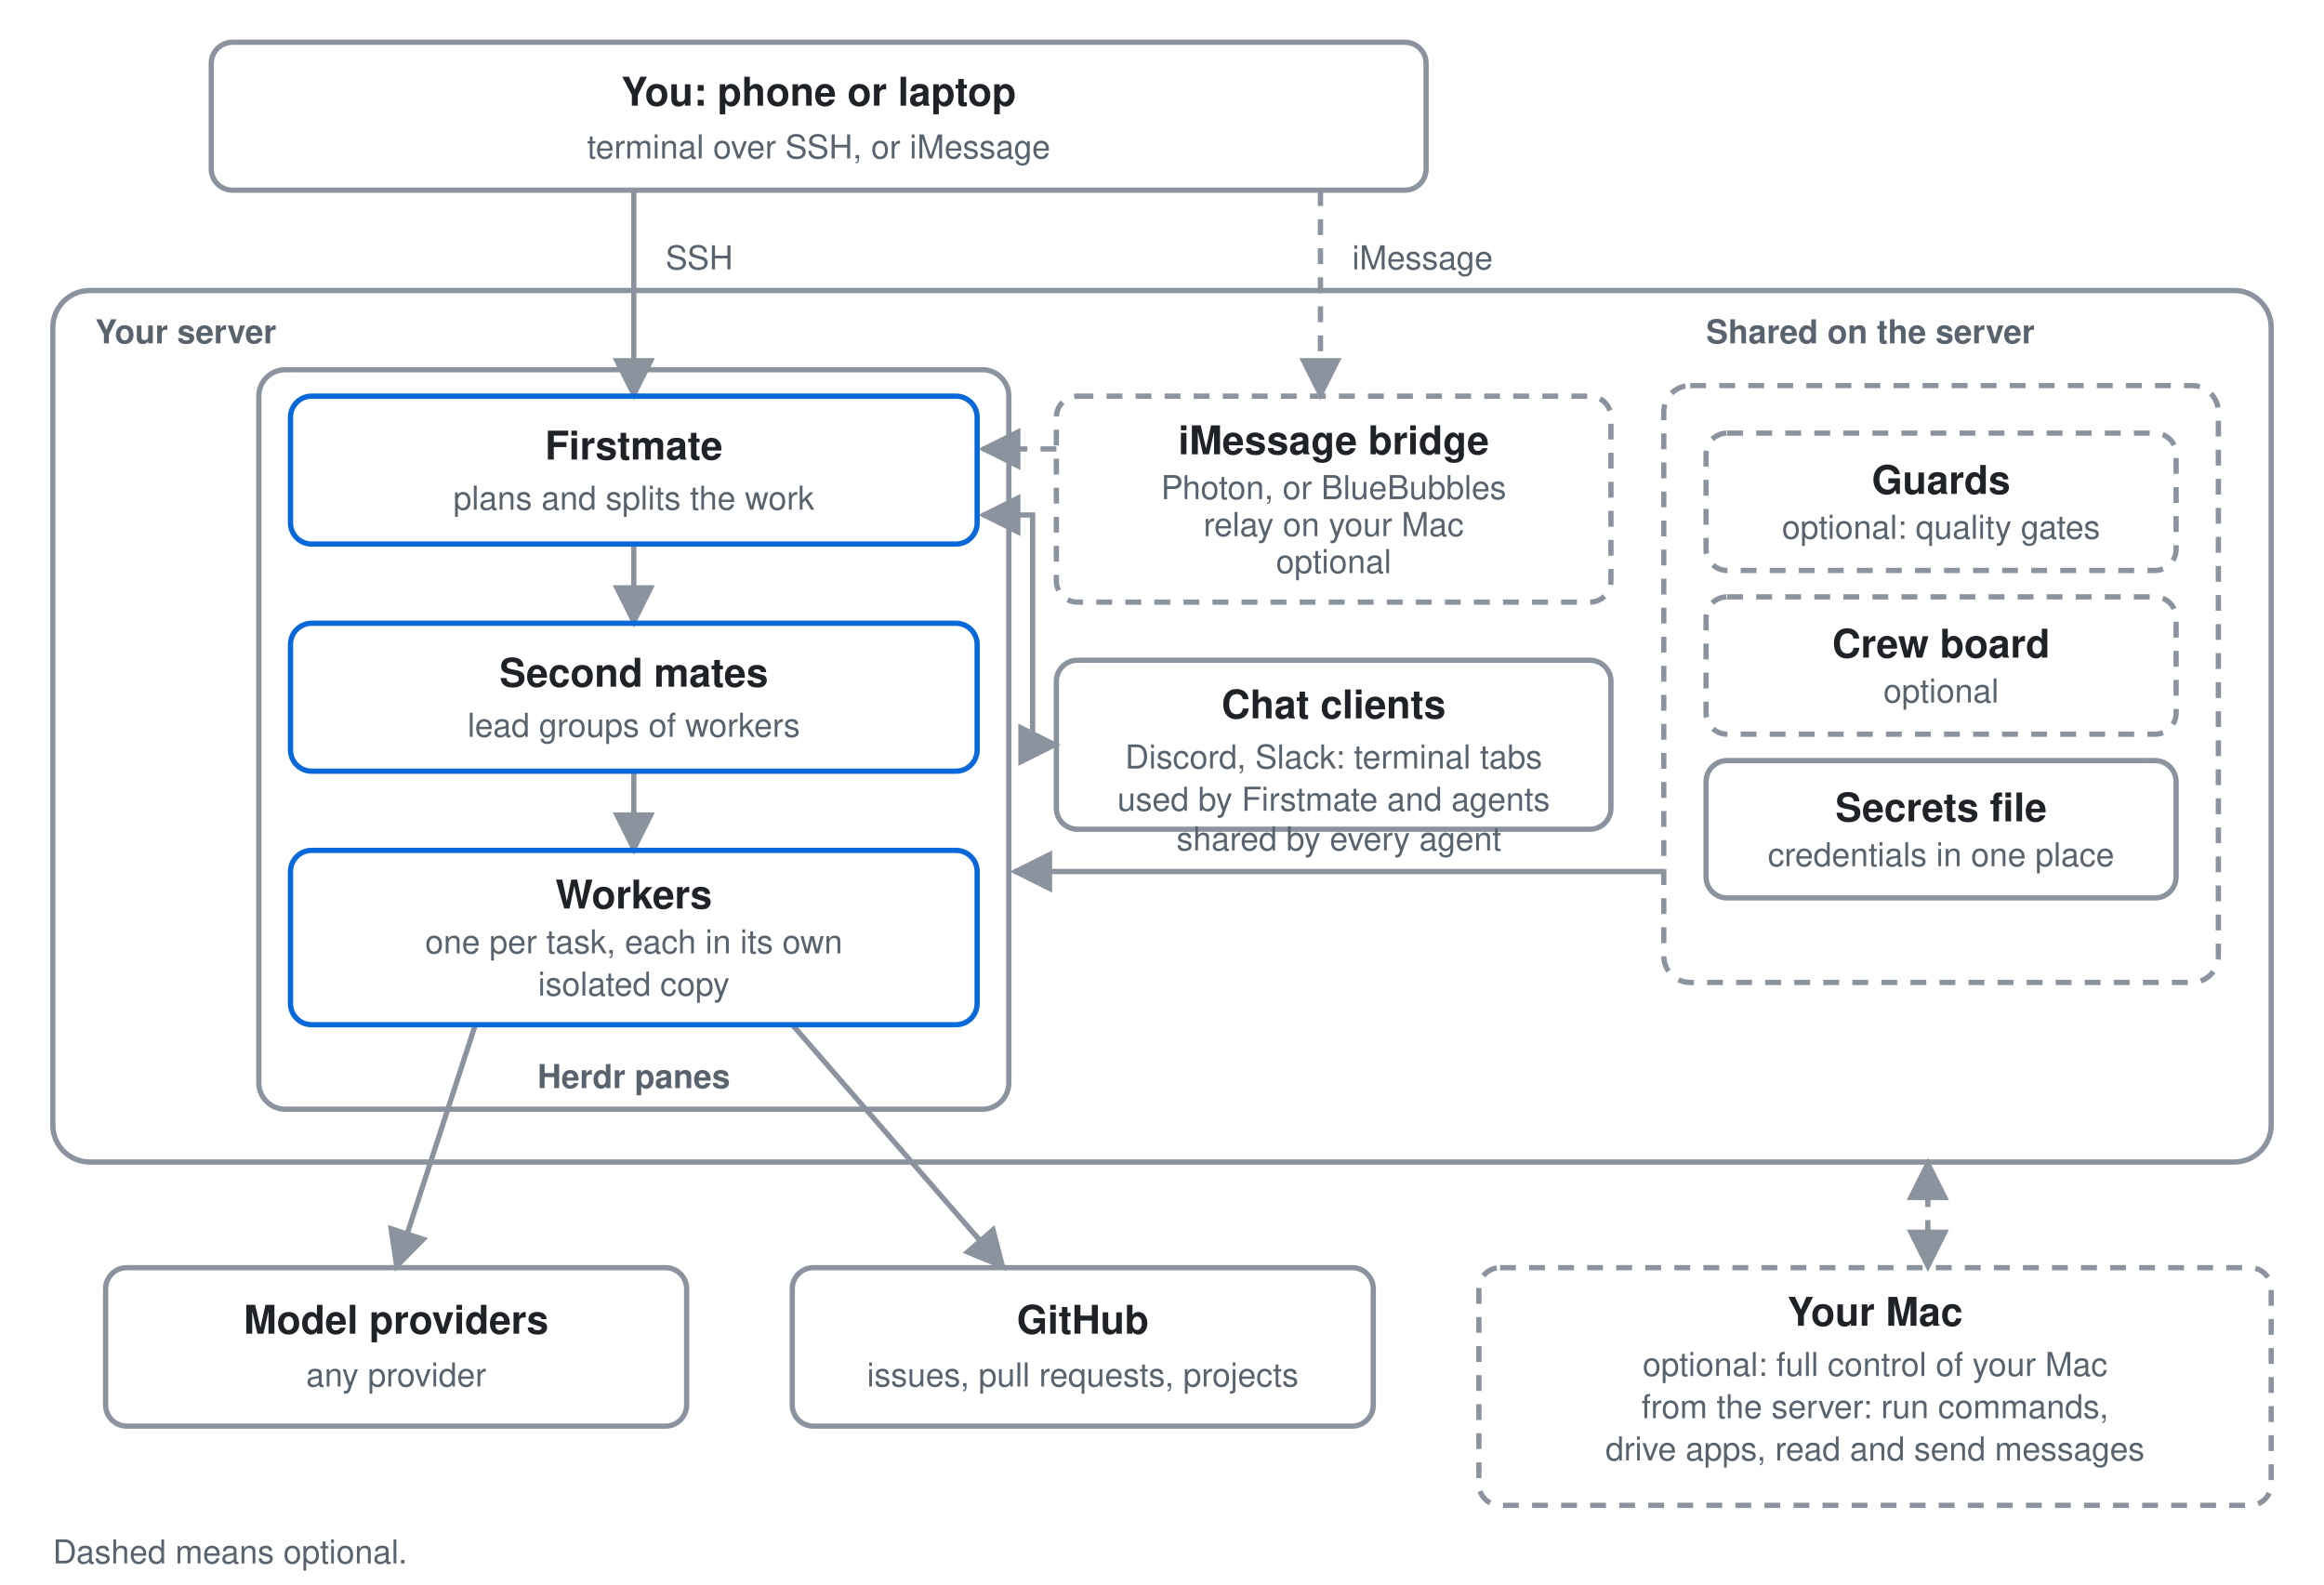
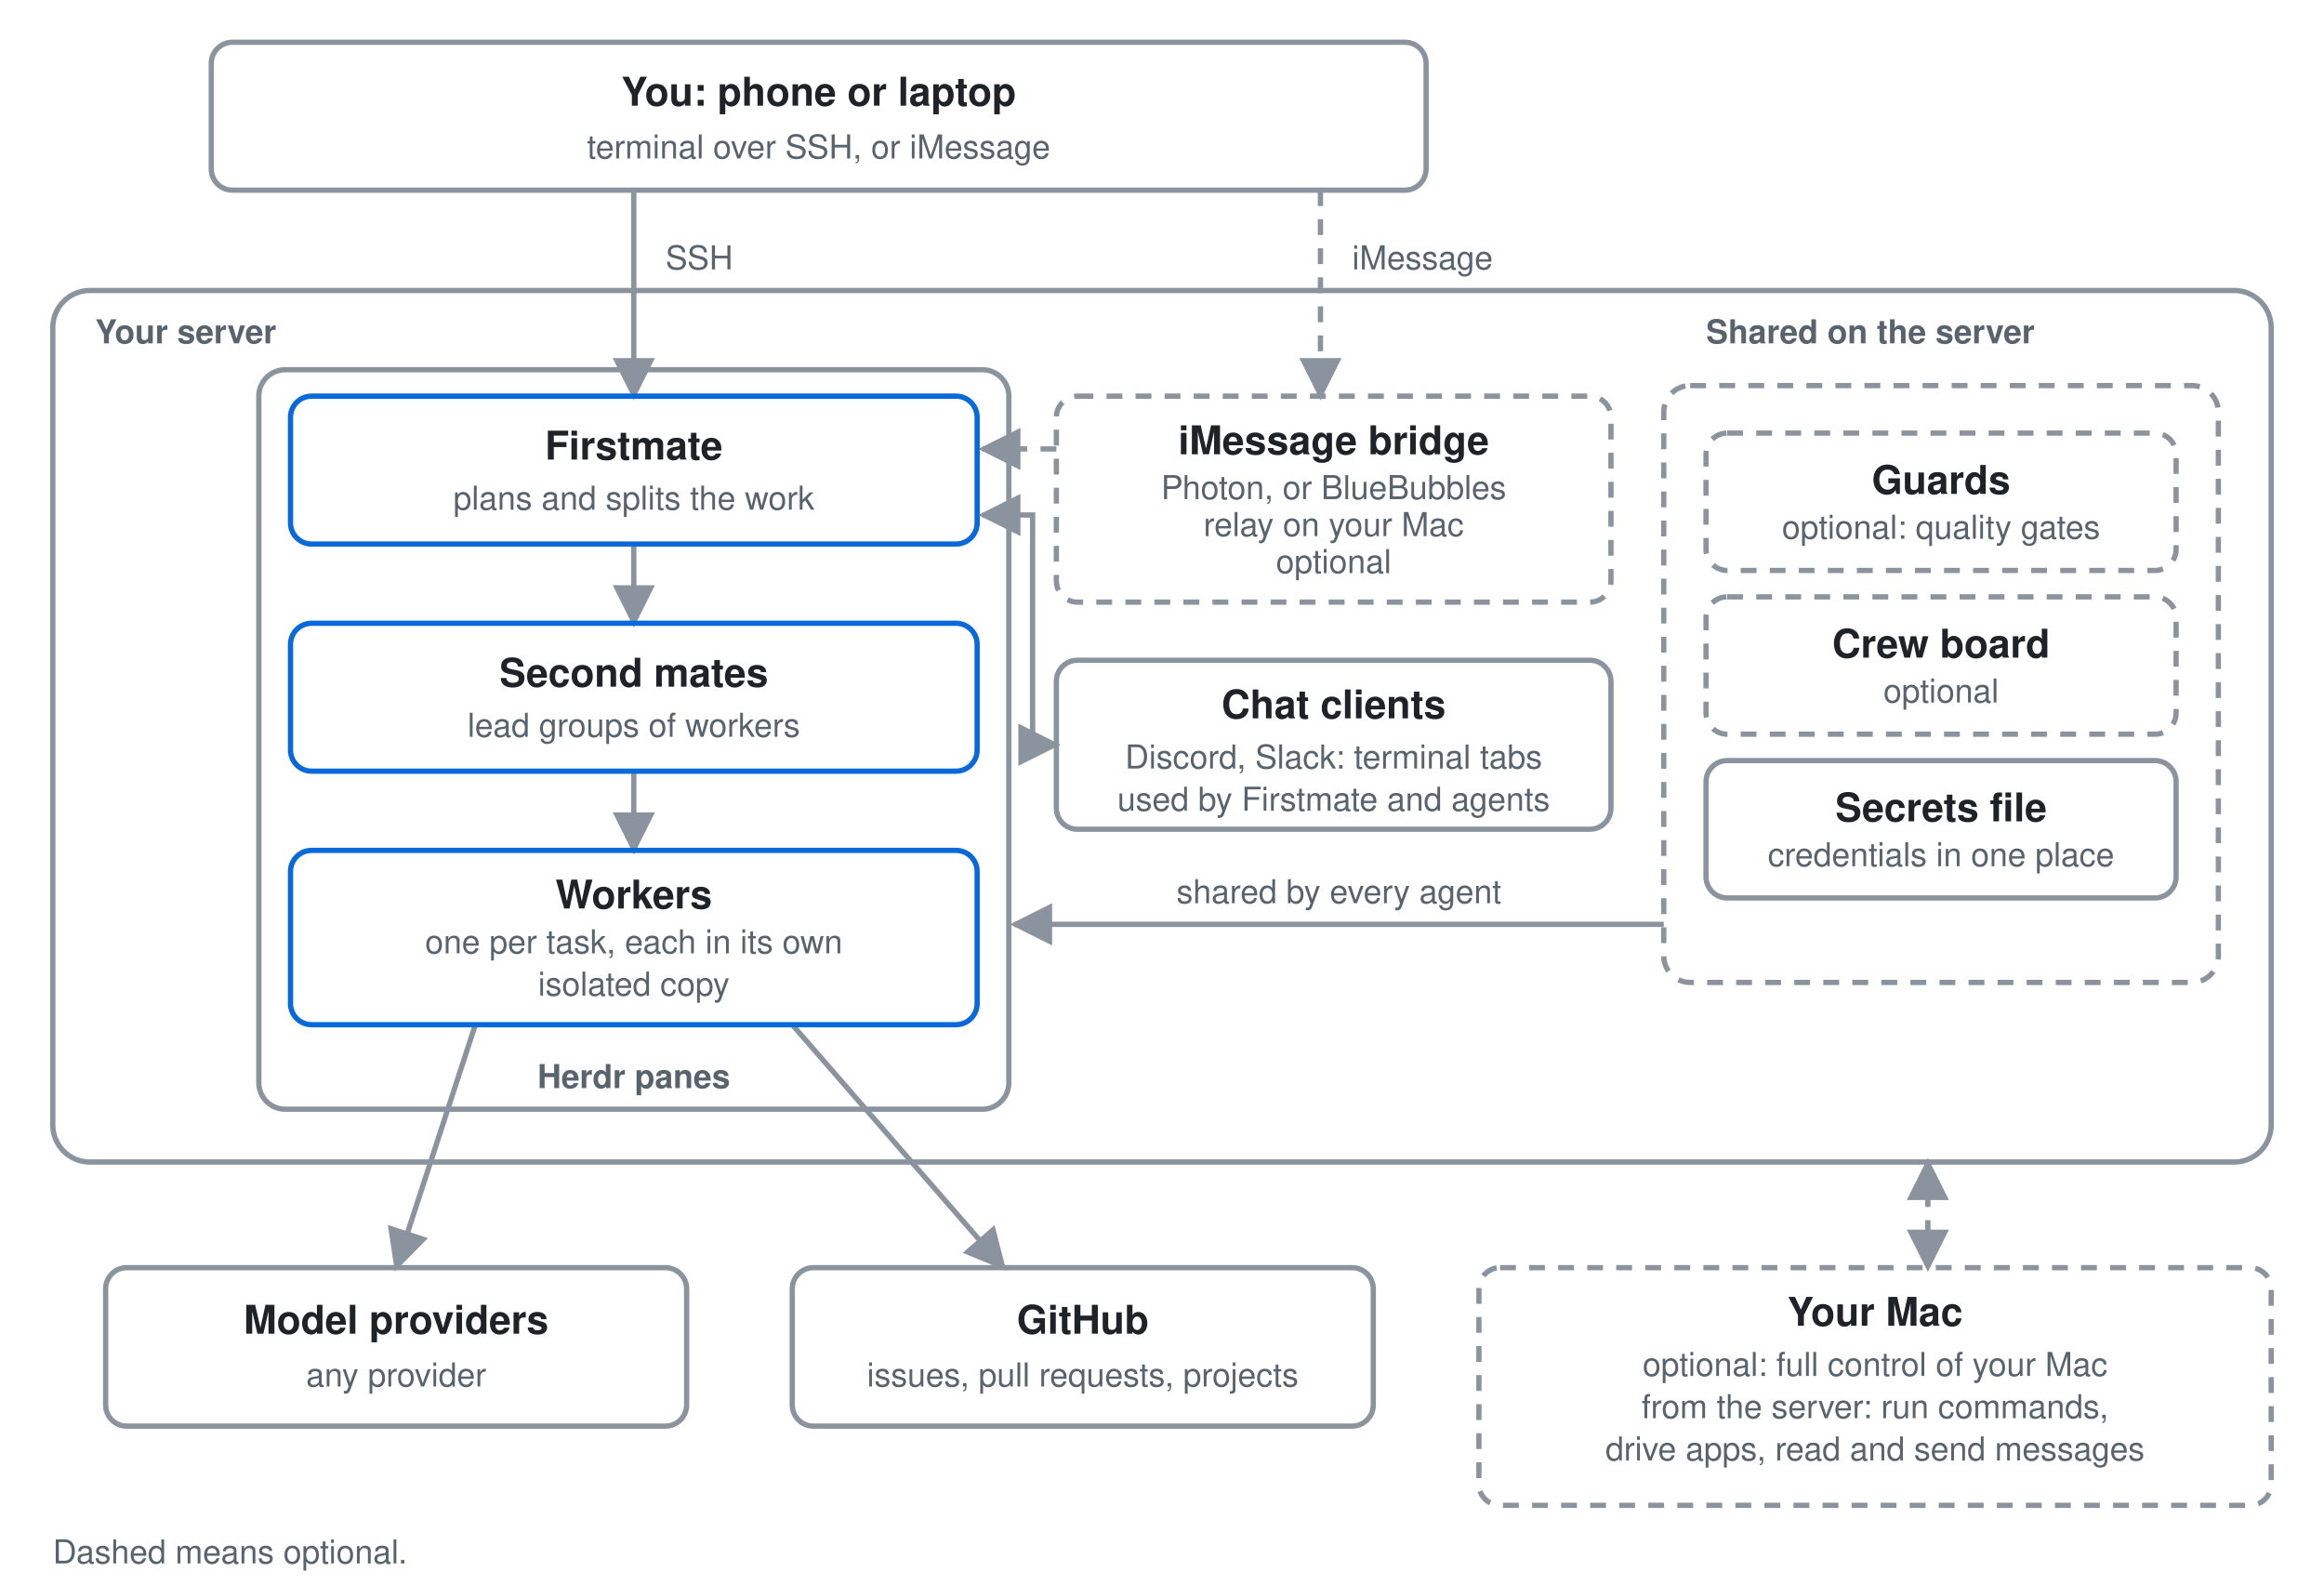
<svg xmlns="http://www.w3.org/2000/svg" viewBox="0 0 880 600" width="880" height="600" role="img" aria-labelledby="t d" font-family="-apple-system, 'Segoe UI', Helvetica, Arial, sans-serif">
  <defs>
    <marker id="a" viewBox="0 0 10 10" refX="9" refY="5" markerWidth="8" markerHeight="8" orient="auto-start-reverse">
      <path d="M0 0L10 5L0 10z" fill="#8b949e" />
    </marker>
  </defs>
  <g stroke="#8b949e" stroke-width="2" fill="none">
    <rect x="20" y="110" width="840" height="330" rx="14" />
    <rect x="630" y="146" width="210" height="226" rx="10" stroke-dasharray="6 5" />
    <path d="M240 72V150" marker-end="url(#a)" />
    <path d="M500 72V150" stroke-dasharray="6 5" marker-end="url(#a)" />
    <path d="M400 170H372" stroke-dasharray="6 5" marker-end="url(#a)" />
    <path d="M400 282H391V195H372" marker-start="url(#a)" marker-end="url(#a)" />
    <path d="M240 206V236" marker-end="url(#a)" />
    <path d="M240 292V322" marker-end="url(#a)" />
    <path d="M180 388L150 480" marker-end="url(#a)" />
    <path d="M300 388L380 480" marker-end="url(#a)" />
    <path d="M730 440V480" stroke-dasharray="6 5" marker-start="url(#a)" marker-end="url(#a)" />
-     <path d="M630 330H384" marker-end="url(#a)" />
+     <path d="M630 350H384" marker-end="url(#a)" />
    <rect x="98" y="140" width="284" height="280" rx="10" />
    <rect x="80" y="16" width="460" height="56" rx="8" />
    <rect x="110" y="150" width="260" height="56" rx="8" stroke="#0969da" />
    <rect x="110" y="236" width="260" height="56" rx="8" stroke="#0969da" />
    <rect x="110" y="322" width="260" height="66" rx="8" stroke="#0969da" />
    <rect x="400" y="150" width="210" height="78" rx="8" stroke-dasharray="6 5" />
    <rect x="400" y="250" width="210" height="64" rx="8" />
    <rect x="40" y="480" width="220" height="60" rx="8" />
    <rect x="300" y="480" width="220" height="60" rx="8" />
    <rect x="646" y="164" width="178" height="52" rx="8" stroke-dasharray="6 5" />
    <rect x="646" y="226" width="178" height="52" rx="8" stroke-dasharray="6 5" />
    <rect x="646" y="288" width="178" height="52" rx="8" />
    <rect x="560" y="480" width="300" height="90" rx="8" stroke-dasharray="6 5" />
  </g>
  <g fill="#1f2328" font-size="15" font-weight="600" text-anchor="middle">
    <text x="310" y="40">You: phone or laptop</text>
    <text x="240" y="174">Firstmate</text>
    <text x="240" y="260">Second mates</text>
    <text x="240" y="344">Workers</text>
    <text x="505" y="172">iMessage bridge</text>
    <text x="505" y="272">Chat clients</text>
    <text x="150" y="505">Model providers</text>
    <text x="410" y="505">GitHub</text>
    <text x="735" y="187">Guards</text>
    <text x="735" y="249">Crew board</text>
    <text x="735" y="311">Secrets file</text>
    <text x="710" y="502">Your Mac</text>
  </g>
  <g fill="#59636e" font-size="12.5" text-anchor="middle">
    <text x="310" y="60">terminal over SSH, or iMessage</text>
    <text x="240" y="193">plans and splits the work</text>
    <text x="240" y="279">lead groups of workers</text>
    <text x="240" y="361">one per task, each in its own</text>
    <text x="240" y="377">isolated copy</text>
    <text x="505" y="189">Photon, or BlueBubbles</text>
    <text x="505" y="203">relay on your Mac</text>
    <text x="505" y="217">optional</text>
    <text x="505" y="291">Discord, Slack: terminal tabs</text>
    <text x="505" y="307">used by Firstmate and agents</text>
    <text x="150" y="525">any provider</text>
    <text x="410" y="525">issues, pull requests, projects</text>
    <text x="735" y="204">optional: quality gates</text>
    <text x="735" y="266">optional</text>
    <text x="735" y="328">credentials in one place</text>
    <text x="710" y="521">optional: full control of your Mac</text>
    <text x="710" y="537">from the server: run commands,</text>
    <text x="710" y="553">drive apps, read and send messages</text>
  </g>
  <g fill="#59636e" font-size="12.5">
    <text x="36" y="130" font-weight="600">Your server</text>
    <text x="646" y="130" font-weight="600">Shared on the server</text>
    <text x="240" y="412" text-anchor="middle" font-weight="600">Herdr panes</text>
-     <text x="507" y="322" text-anchor="middle">shared by every agent</text>
+     <text x="507" y="342" text-anchor="middle">shared by every agent</text>
    <text x="252" y="102" text-anchor="start">SSH</text>
    <text x="512" y="102" text-anchor="start">iMessage</text>
  </g>
  <text x="20" y="592" fill="#59636e" font-size="12.5">Dashed means optional.</text>
</svg>
